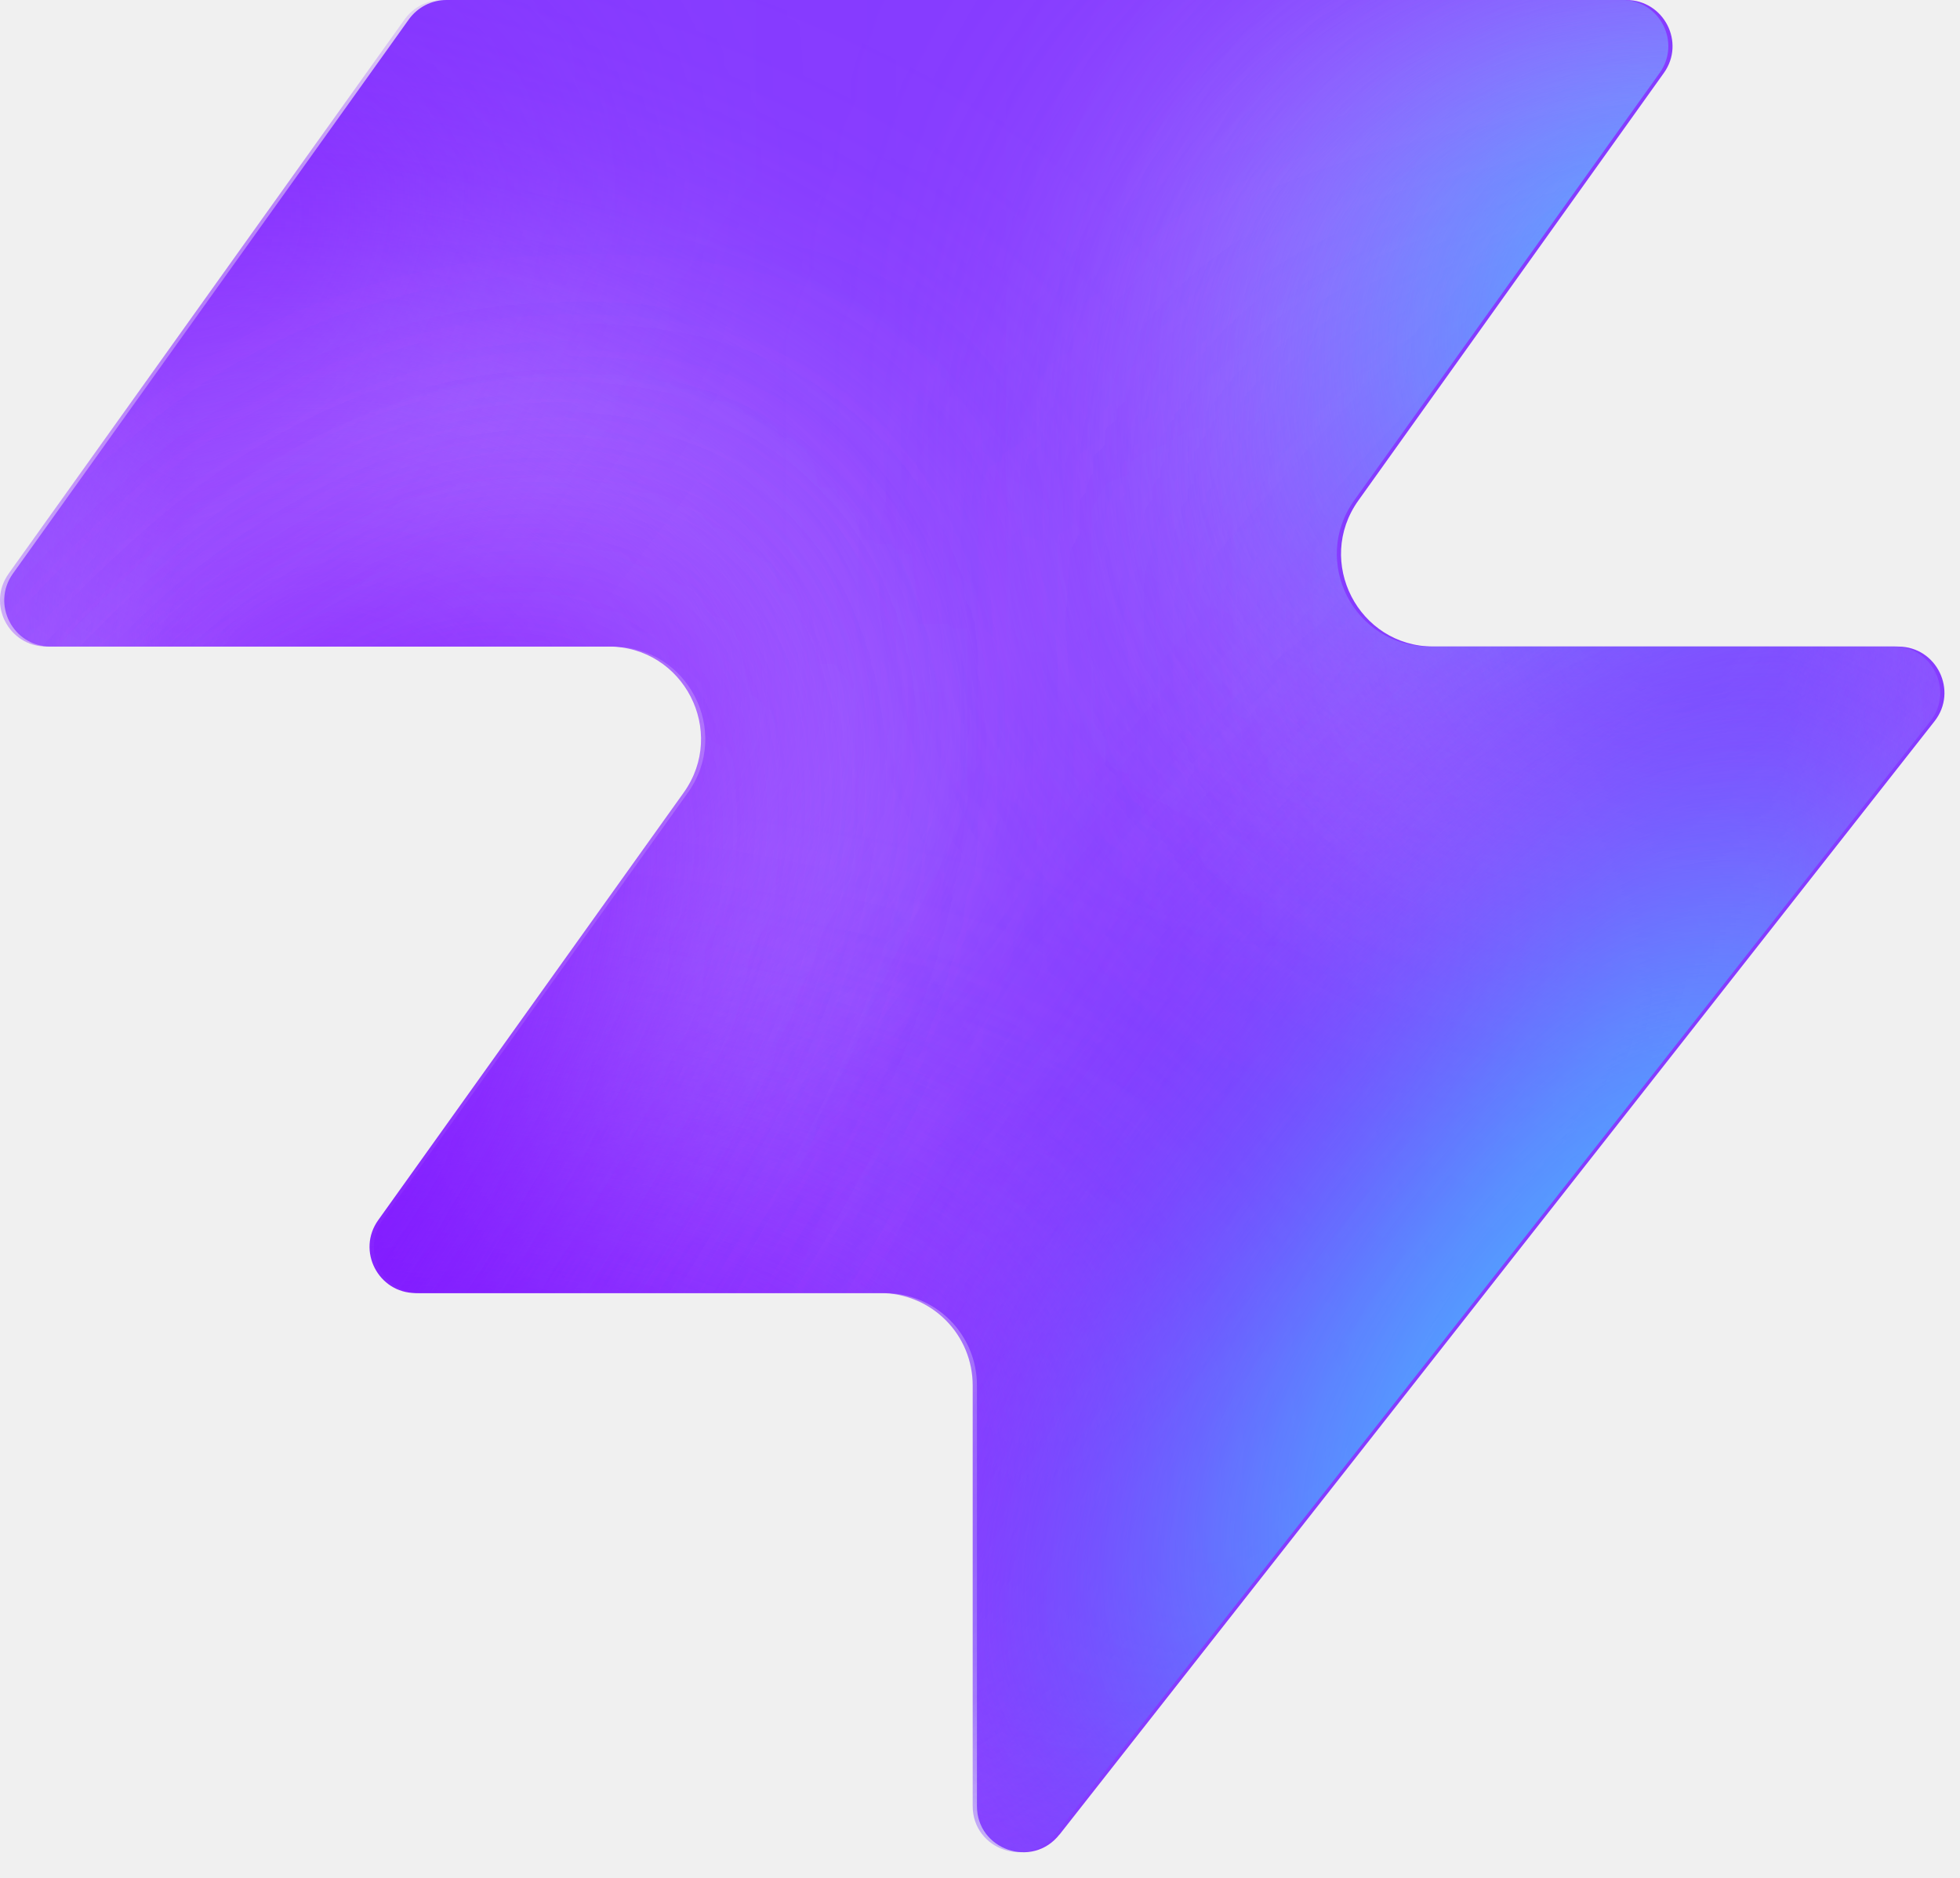
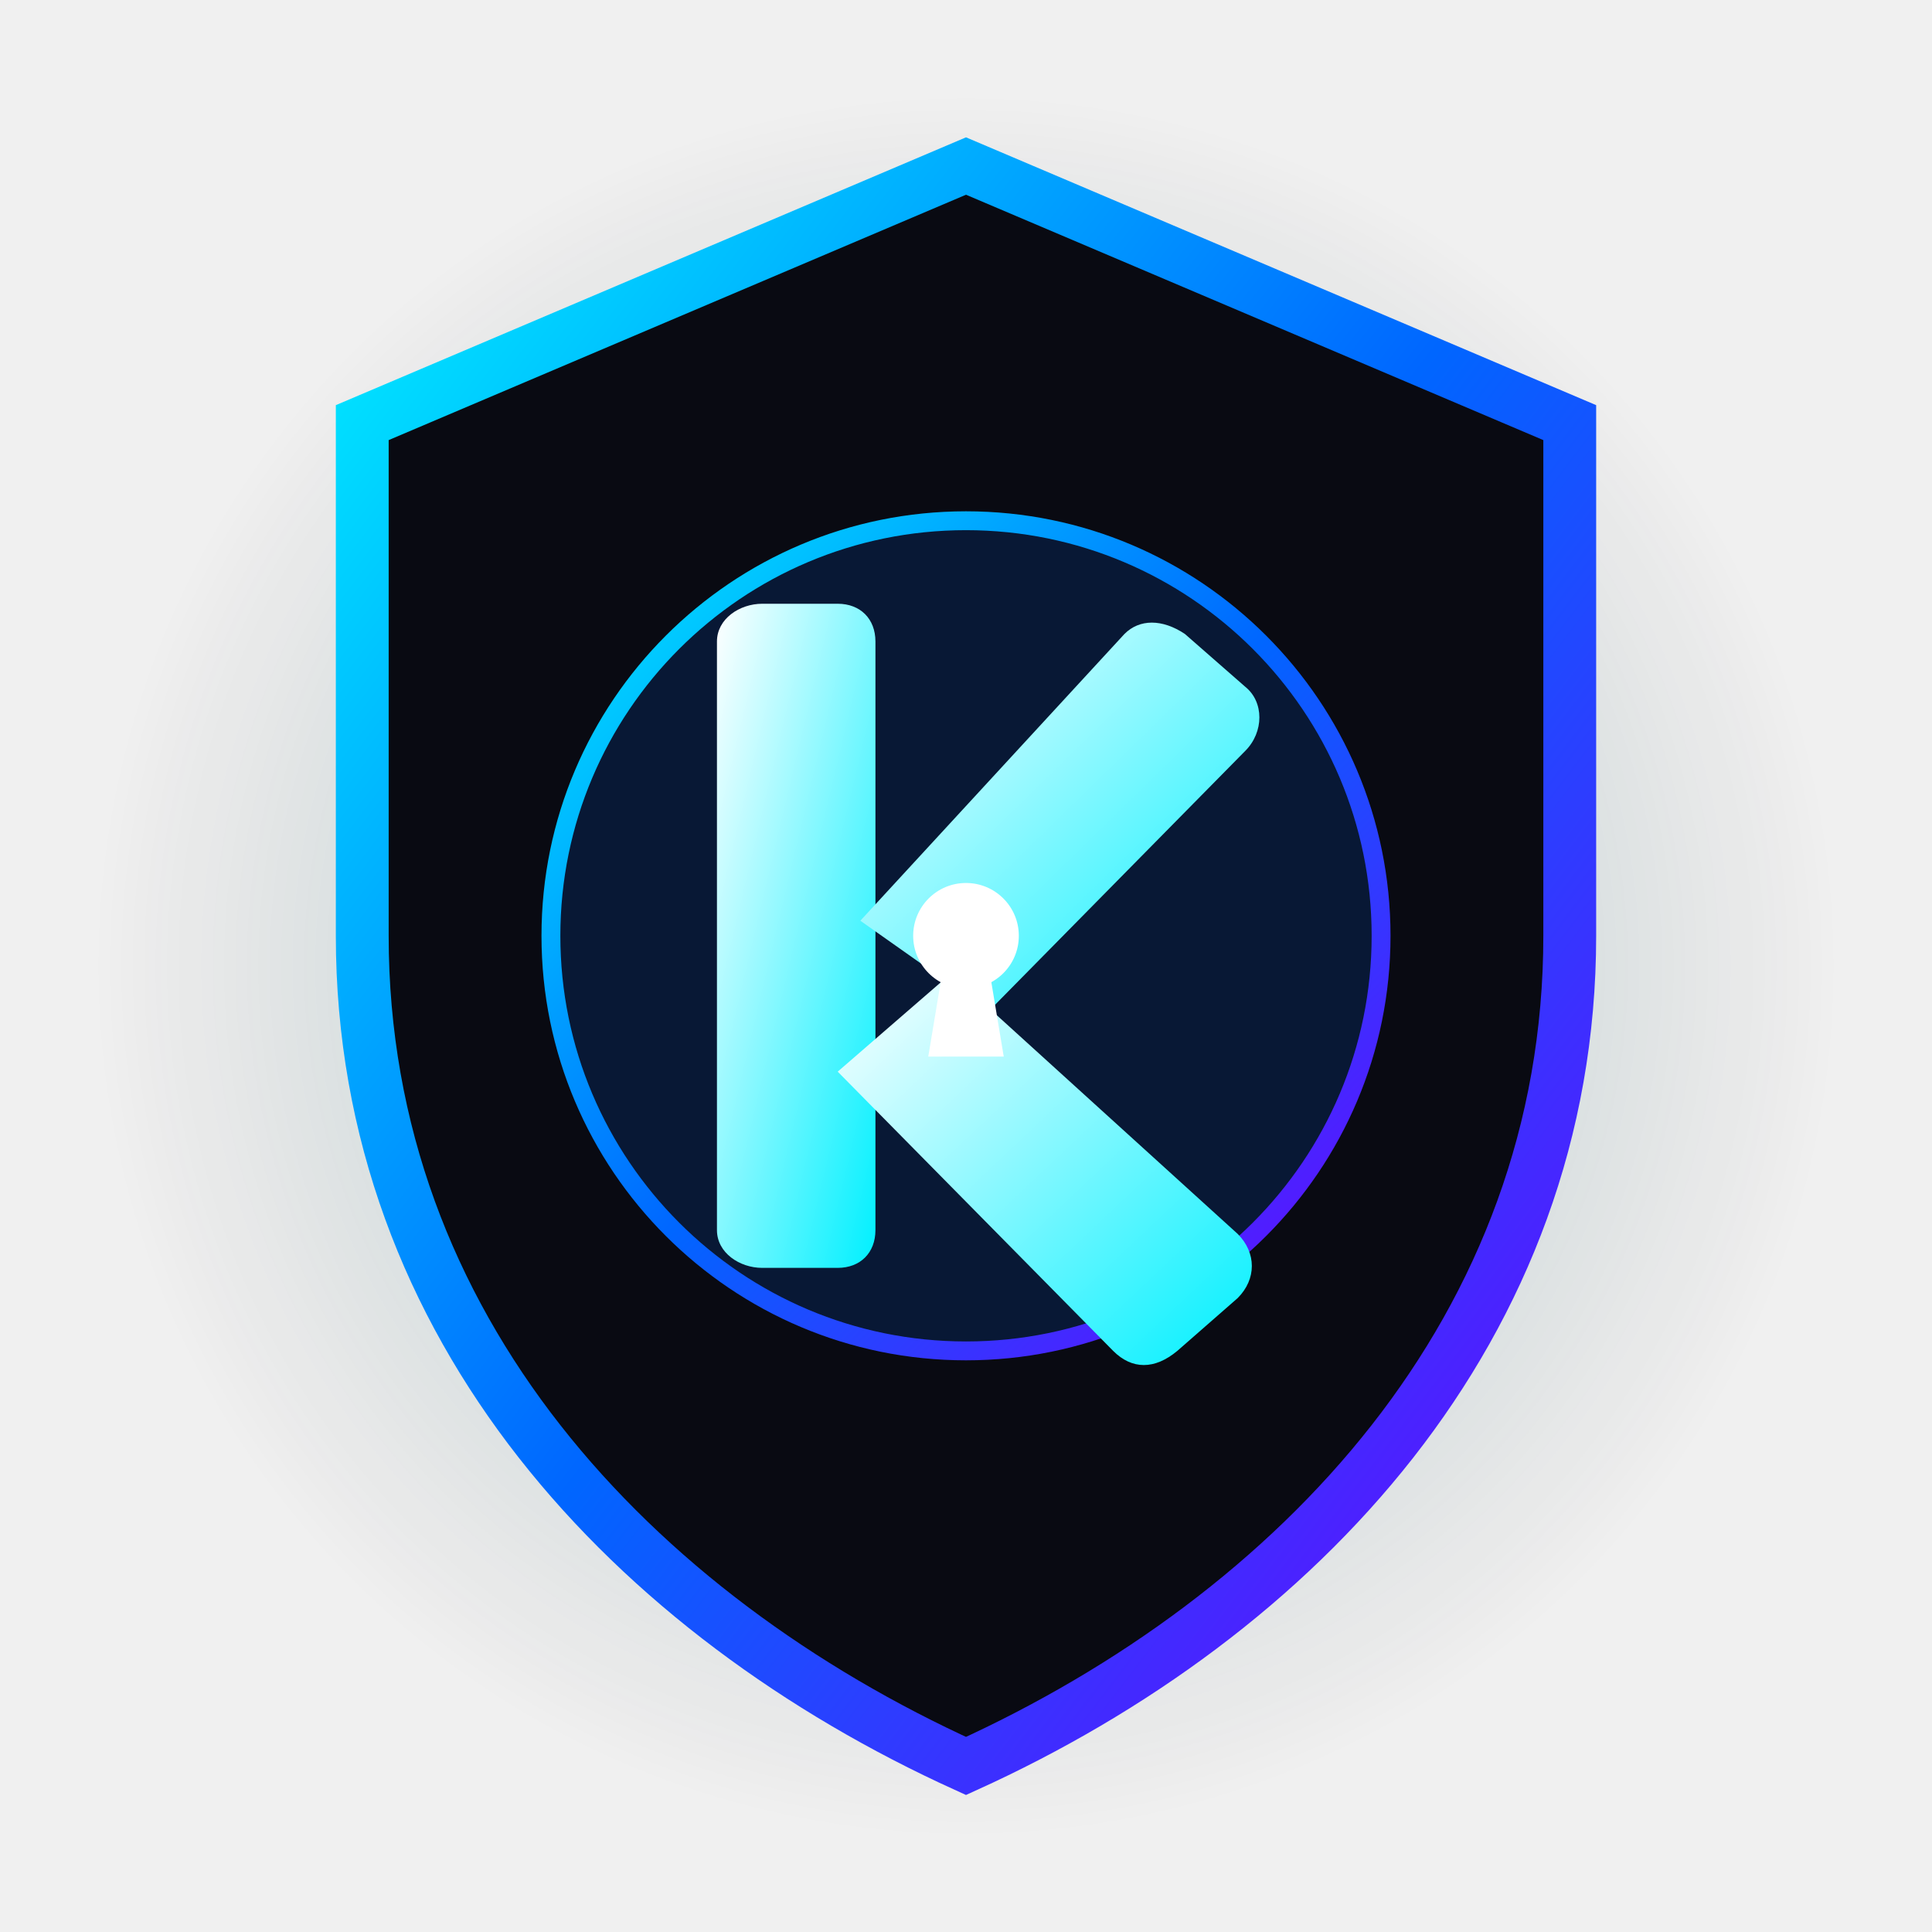
- <svg xmlns="http://www.w3.org/2000/svg" width="48" height="46" fill="none" viewBox="0 0 48 46">
-   <path fill="#863bff" d="M25.946 44.938c-.664.845-2.021.375-2.021-.698V33.937a2.26 2.26 0 0 0-2.262-2.262H10.287c-.92 0-1.456-1.04-.92-1.788l7.48-10.471c1.07-1.497 0-3.578-1.842-3.578H1.237c-.92 0-1.456-1.04-.92-1.788L10.013.474c.214-.297.556-.474.92-.474h28.894c.92 0 1.456 1.04.92 1.788l-7.48 10.471c-1.07 1.498 0 3.579 1.842 3.579h11.377c.943 0 1.473 1.088.89 1.83L25.947 44.94z" style="fill:#863bff;fill:color(display-p3 .525 .23 1);fill-opacity:1" />
-   <mask id="a" width="48" height="46" x="0" y="0" maskUnits="userSpaceOnUse" style="mask-type:alpha">
-     <path fill="#000" d="M25.842 44.938c-.664.844-2.021.375-2.021-.698V33.937a2.26 2.26 0 0 0-2.262-2.262H10.183c-.92 0-1.456-1.04-.92-1.788l7.48-10.471c1.07-1.498 0-3.579-1.842-3.579H1.133c-.92 0-1.456-1.04-.92-1.787L9.91.473c.214-.297.556-.474.92-.474h28.894c.92 0 1.456 1.04.92 1.788l-7.48 10.471c-1.07 1.498 0 3.578 1.842 3.578h11.377c.943 0 1.473 1.088.89 1.832L25.843 44.94z" style="fill:#000;fill-opacity:1" />
-   </mask>
-   <g mask="url(#a)">
-     <g filter="url(#b)">
-       <ellipse cx="5.508" cy="14.704" fill="#ede6ff" rx="5.508" ry="14.704" style="fill:#ede6ff;fill:color(display-p3 .927 .903 1);fill-opacity:1" transform="matrix(.00324 1 1 -.00324 -4.47 31.516)" />
-     </g>
-     <g filter="url(#c)">
-       <ellipse cx="10.399" cy="29.851" fill="#ede6ff" rx="10.399" ry="29.851" style="fill:#ede6ff;fill:color(display-p3 .927 .903 1);fill-opacity:1" transform="matrix(.00324 1 1 -.00324 -39.328 7.883)" />
-     </g>
-     <g filter="url(#d)">
-       <ellipse cx="5.508" cy="30.487" fill="#7e14ff" rx="5.508" ry="30.487" style="fill:#7e14ff;fill:color(display-p3 .492 .077 1);fill-opacity:1" transform="rotate(89.814 -25.913 -14.639)scale(1 -1)" />
-     </g>
-     <g filter="url(#e)">
-       <ellipse cx="5.508" cy="30.599" fill="#7e14ff" rx="5.508" ry="30.599" style="fill:#7e14ff;fill:color(display-p3 .492 .077 1);fill-opacity:1" transform="rotate(89.814 -32.644 -3.334)scale(1 -1)" />
-     </g>
-     <g filter="url(#f)">
-       <ellipse cx="5.508" cy="30.599" fill="#7e14ff" rx="5.508" ry="30.599" style="fill:#7e14ff;fill:color(display-p3 .492 .077 1);fill-opacity:1" transform="matrix(.00324 1 1 -.00324 -34.34 30.47)" />
-     </g>
-     <g filter="url(#g)">
-       <ellipse cx="14.072" cy="22.078" fill="#ede6ff" rx="14.072" ry="22.078" style="fill:#ede6ff;fill:color(display-p3 .927 .903 1);fill-opacity:1" transform="rotate(93.35 24.506 48.493)scale(-1 1)" />
-     </g>
-     <g filter="url(#h)">
-       <ellipse cx="3.47" cy="21.501" fill="#7e14ff" rx="3.47" ry="21.501" style="fill:#7e14ff;fill:color(display-p3 .492 .077 1);fill-opacity:1" transform="rotate(89.009 28.708 47.59)scale(-1 1)" />
-     </g>
-     <g filter="url(#i)">
-       <ellipse cx="3.47" cy="21.501" fill="#7e14ff" rx="3.47" ry="21.501" style="fill:#7e14ff;fill:color(display-p3 .492 .077 1);fill-opacity:1" transform="rotate(89.009 28.708 47.59)scale(-1 1)" />
-     </g>
-     <g filter="url(#j)">
-       <ellipse cx=".387" cy="8.972" fill="#7e14ff" rx="4.407" ry="29.108" style="fill:#7e14ff;fill:color(display-p3 .492 .077 1);fill-opacity:1" transform="rotate(39.51 .387 8.972)" />
-     </g>
-     <g filter="url(#k)">
-       <ellipse cx="47.523" cy="-6.092" fill="#7e14ff" rx="4.407" ry="29.108" style="fill:#7e14ff;fill:color(display-p3 .492 .077 1);fill-opacity:1" transform="rotate(37.892 47.523 -6.092)" />
-     </g>
-     <g filter="url(#l)">
-       <ellipse cx="41.412" cy="6.333" fill="#47bfff" rx="5.971" ry="9.665" style="fill:#47bfff;fill:color(display-p3 .28 .748 1);fill-opacity:1" transform="rotate(37.892 41.412 6.333)" />
-     </g>
-     <g filter="url(#m)">
-       <ellipse cx="-1.879" cy="38.332" fill="#7e14ff" rx="4.407" ry="29.108" style="fill:#7e14ff;fill:color(display-p3 .492 .077 1);fill-opacity:1" transform="rotate(37.892 -1.88 38.332)" />
-     </g>
-     <g filter="url(#n)">
-       <ellipse cx="-1.879" cy="38.332" fill="#7e14ff" rx="4.407" ry="29.108" style="fill:#7e14ff;fill:color(display-p3 .492 .077 1);fill-opacity:1" transform="rotate(37.892 -1.88 38.332)" />
-     </g>
-     <g filter="url(#o)">
-       <ellipse cx="35.651" cy="29.907" fill="#7e14ff" rx="4.407" ry="29.108" style="fill:#7e14ff;fill:color(display-p3 .492 .077 1);fill-opacity:1" transform="rotate(37.892 35.651 29.907)" />
-     </g>
-     <g filter="url(#p)">
-       <ellipse cx="38.418" cy="32.4" fill="#47bfff" rx="5.971" ry="15.297" style="fill:#47bfff;fill:color(display-p3 .28 .748 1);fill-opacity:1" transform="rotate(37.892 38.418 32.4)" />
-     </g>
+ <svg xmlns="http://www.w3.org/2000/svg" viewBox="0 0 512 512" width="512" height="512">
+   <defs>
+     <radialGradient id="bgGlow" cx="50%" cy="50%" r="50%">
+       <stop offset="0%" stop-color="#00f0ff" stop-opacity="0.3" />
+       <stop offset="100%" stop-color="#03030a" stop-opacity="0" />
+     </radialGradient>
+     <linearGradient id="shieldGrad" x1="0%" y1="0%" x2="100%" y2="100%">
+       <stop offset="0%" stop-color="#00f0ff" />
+       <stop offset="50%" stop-color="#0066ff" />
+       <stop offset="100%" stop-color="#7000ff" />
+     </linearGradient>
+     <linearGradient id="kCoreGrad" x1="0%" y1="0%" x2="100%" y2="100%">
+       <stop offset="0%" stop-color="#ffffff" />
+       <stop offset="100%" stop-color="#00f0ff" />
+     </linearGradient>
+   </defs>
+   <circle cx="256" cy="256" r="230" fill="url(#bgGlow)" />
+   <path d="M256 44 L416 112 V248 C416 352 344 428 256 468 C168 428 96 352 96 248 V112 L256 44 Z" fill="#090a12" stroke="url(#shieldGrad)" stroke-width="14" />
+   <circle cx="256" cy="248" r="110" fill="rgba(0, 102, 255, 0.15)" stroke="url(#shieldGrad)" stroke-width="5" />
+   <g>
+     <path d="M190 170 V326 C190 332 196 336 202 336 H222 C228 336 232 332 232 326 V170 C232 164 228 160 222 160 H202 C196 160 190 164 190 170 Z" fill="url(#kCoreGrad)" />
+     <path d="M228 244 L298 168 C302 164 308 164 314 168 L330 182 C335 186 335 194 330 199 L262 268 Z" fill="url(#kCoreGrad)" />
+     <path d="M252 258 L328 327 C333 332 333 339 328 344 L312 358 C306 363 300 363 295 358 L222 284 Z" fill="url(#kCoreGrad)" />
+     <circle cx="256" cy="248" r="14" fill="#ffffff" />
+     <polygon points="250,256 262,256 266,280 246,280" fill="#ffffff" />
  </g>
-   <defs>
-     <filter id="b" width="60.045" height="41.654" x="-19.77" y="16.149" color-interpolation-filters="sRGB" filterUnits="userSpaceOnUse">
-       <feFlood flood-opacity="0" result="BackgroundImageFix" />
-       <feBlend in="SourceGraphic" in2="BackgroundImageFix" result="shape" />
-       <feGaussianBlur result="effect1_foregroundBlur_2002_17158" stdDeviation="7.659" />
-     </filter>
-     <filter id="c" width="90.34" height="51.437" x="-54.613" y="-7.533" color-interpolation-filters="sRGB" filterUnits="userSpaceOnUse">
-       <feFlood flood-opacity="0" result="BackgroundImageFix" />
-       <feBlend in="SourceGraphic" in2="BackgroundImageFix" result="shape" />
-       <feGaussianBlur result="effect1_foregroundBlur_2002_17158" stdDeviation="7.659" />
-     </filter>
-     <filter id="d" width="79.355" height="29.4" x="-49.64" y="2.03" color-interpolation-filters="sRGB" filterUnits="userSpaceOnUse">
-       <feFlood flood-opacity="0" result="BackgroundImageFix" />
-       <feBlend in="SourceGraphic" in2="BackgroundImageFix" result="shape" />
-       <feGaussianBlur result="effect1_foregroundBlur_2002_17158" stdDeviation="4.596" />
-     </filter>
-     <filter id="e" width="79.579" height="29.4" x="-45.045" y="20.029" color-interpolation-filters="sRGB" filterUnits="userSpaceOnUse">
-       <feFlood flood-opacity="0" result="BackgroundImageFix" />
-       <feBlend in="SourceGraphic" in2="BackgroundImageFix" result="shape" />
-       <feGaussianBlur result="effect1_foregroundBlur_2002_17158" stdDeviation="4.596" />
-     </filter>
-     <filter id="f" width="79.579" height="29.4" x="-43.513" y="21.178" color-interpolation-filters="sRGB" filterUnits="userSpaceOnUse">
-       <feFlood flood-opacity="0" result="BackgroundImageFix" />
-       <feBlend in="SourceGraphic" in2="BackgroundImageFix" result="shape" />
-       <feGaussianBlur result="effect1_foregroundBlur_2002_17158" stdDeviation="4.596" />
-     </filter>
-     <filter id="g" width="74.749" height="58.852" x="15.756" y="-17.901" color-interpolation-filters="sRGB" filterUnits="userSpaceOnUse">
-       <feFlood flood-opacity="0" result="BackgroundImageFix" />
-       <feBlend in="SourceGraphic" in2="BackgroundImageFix" result="shape" />
-       <feGaussianBlur result="effect1_foregroundBlur_2002_17158" stdDeviation="7.659" />
-     </filter>
-     <filter id="h" width="61.377" height="25.362" x="23.548" y="2.284" color-interpolation-filters="sRGB" filterUnits="userSpaceOnUse">
-       <feFlood flood-opacity="0" result="BackgroundImageFix" />
-       <feBlend in="SourceGraphic" in2="BackgroundImageFix" result="shape" />
-       <feGaussianBlur result="effect1_foregroundBlur_2002_17158" stdDeviation="4.596" />
-     </filter>
-     <filter id="i" width="61.377" height="25.362" x="23.548" y="2.284" color-interpolation-filters="sRGB" filterUnits="userSpaceOnUse">
-       <feFlood flood-opacity="0" result="BackgroundImageFix" />
-       <feBlend in="SourceGraphic" in2="BackgroundImageFix" result="shape" />
-       <feGaussianBlur result="effect1_foregroundBlur_2002_17158" stdDeviation="4.596" />
-     </filter>
-     <filter id="j" width="56.045" height="63.649" x="-27.636" y="-22.853" color-interpolation-filters="sRGB" filterUnits="userSpaceOnUse">
-       <feFlood flood-opacity="0" result="BackgroundImageFix" />
-       <feBlend in="SourceGraphic" in2="BackgroundImageFix" result="shape" />
-       <feGaussianBlur result="effect1_foregroundBlur_2002_17158" stdDeviation="4.596" />
-     </filter>
-     <filter id="k" width="54.814" height="64.646" x="20.116" y="-38.415" color-interpolation-filters="sRGB" filterUnits="userSpaceOnUse">
-       <feFlood flood-opacity="0" result="BackgroundImageFix" />
-       <feBlend in="SourceGraphic" in2="BackgroundImageFix" result="shape" />
-       <feGaussianBlur result="effect1_foregroundBlur_2002_17158" stdDeviation="4.596" />
-     </filter>
-     <filter id="l" width="33.541" height="35.313" x="24.641" y="-11.323" color-interpolation-filters="sRGB" filterUnits="userSpaceOnUse">
-       <feFlood flood-opacity="0" result="BackgroundImageFix" />
-       <feBlend in="SourceGraphic" in2="BackgroundImageFix" result="shape" />
-       <feGaussianBlur result="effect1_foregroundBlur_2002_17158" stdDeviation="4.596" />
-     </filter>
-     <filter id="m" width="54.814" height="64.646" x="-29.286" y="6.009" color-interpolation-filters="sRGB" filterUnits="userSpaceOnUse">
-       <feFlood flood-opacity="0" result="BackgroundImageFix" />
-       <feBlend in="SourceGraphic" in2="BackgroundImageFix" result="shape" />
-       <feGaussianBlur result="effect1_foregroundBlur_2002_17158" stdDeviation="4.596" />
-     </filter>
-     <filter id="n" width="54.814" height="64.646" x="-29.286" y="6.009" color-interpolation-filters="sRGB" filterUnits="userSpaceOnUse">
-       <feFlood flood-opacity="0" result="BackgroundImageFix" />
-       <feBlend in="SourceGraphic" in2="BackgroundImageFix" result="shape" />
-       <feGaussianBlur result="effect1_foregroundBlur_2002_17158" stdDeviation="4.596" />
-     </filter>
-     <filter id="o" width="54.814" height="64.646" x="8.244" y="-2.416" color-interpolation-filters="sRGB" filterUnits="userSpaceOnUse">
-       <feFlood flood-opacity="0" result="BackgroundImageFix" />
-       <feBlend in="SourceGraphic" in2="BackgroundImageFix" result="shape" />
-       <feGaussianBlur result="effect1_foregroundBlur_2002_17158" stdDeviation="4.596" />
-     </filter>
-     <filter id="p" width="39.409" height="43.623" x="18.713" y="10.588" color-interpolation-filters="sRGB" filterUnits="userSpaceOnUse">
-       <feFlood flood-opacity="0" result="BackgroundImageFix" />
-       <feBlend in="SourceGraphic" in2="BackgroundImageFix" result="shape" />
-       <feGaussianBlur result="effect1_foregroundBlur_2002_17158" stdDeviation="4.596" />
-     </filter>
-   </defs>
</svg>
